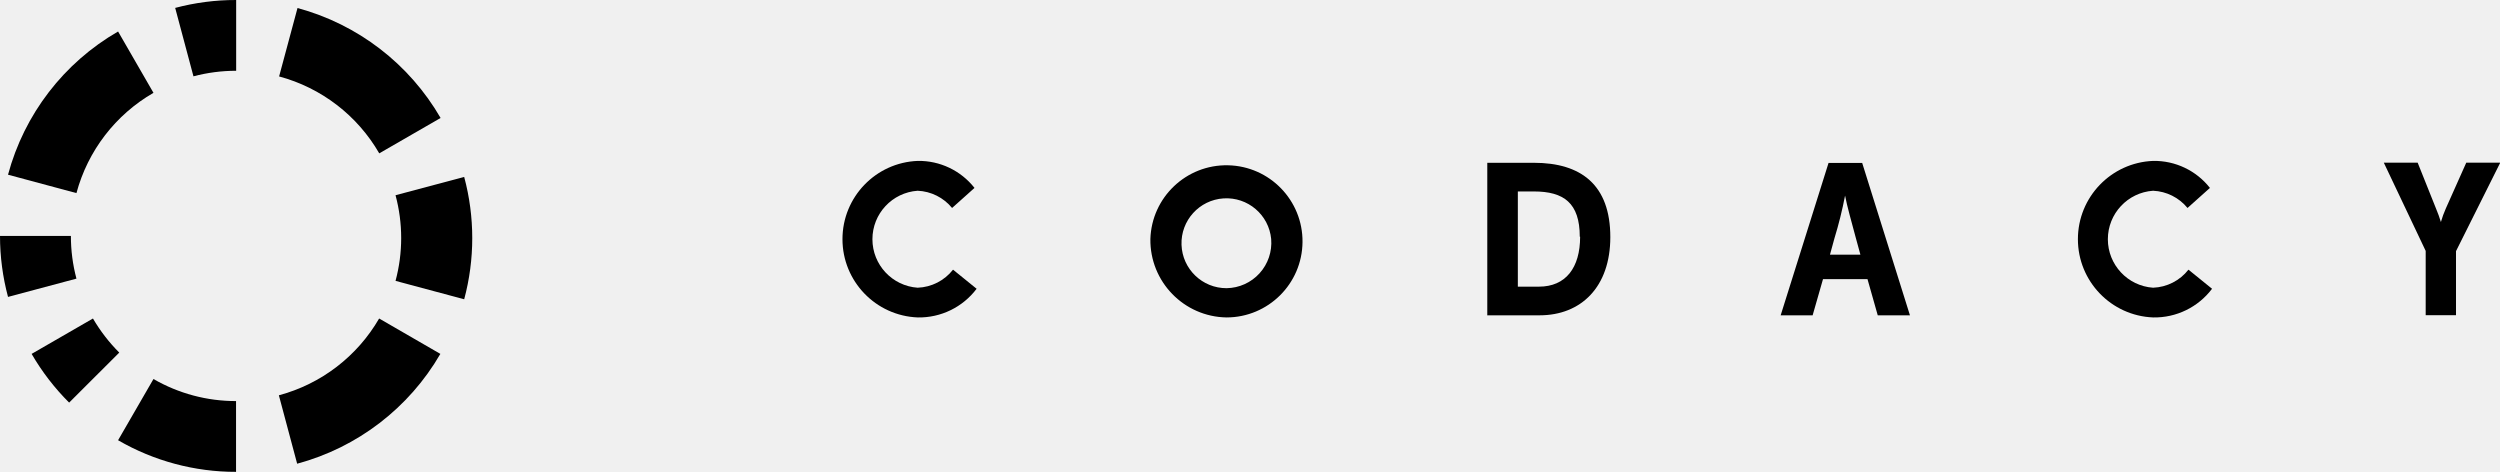
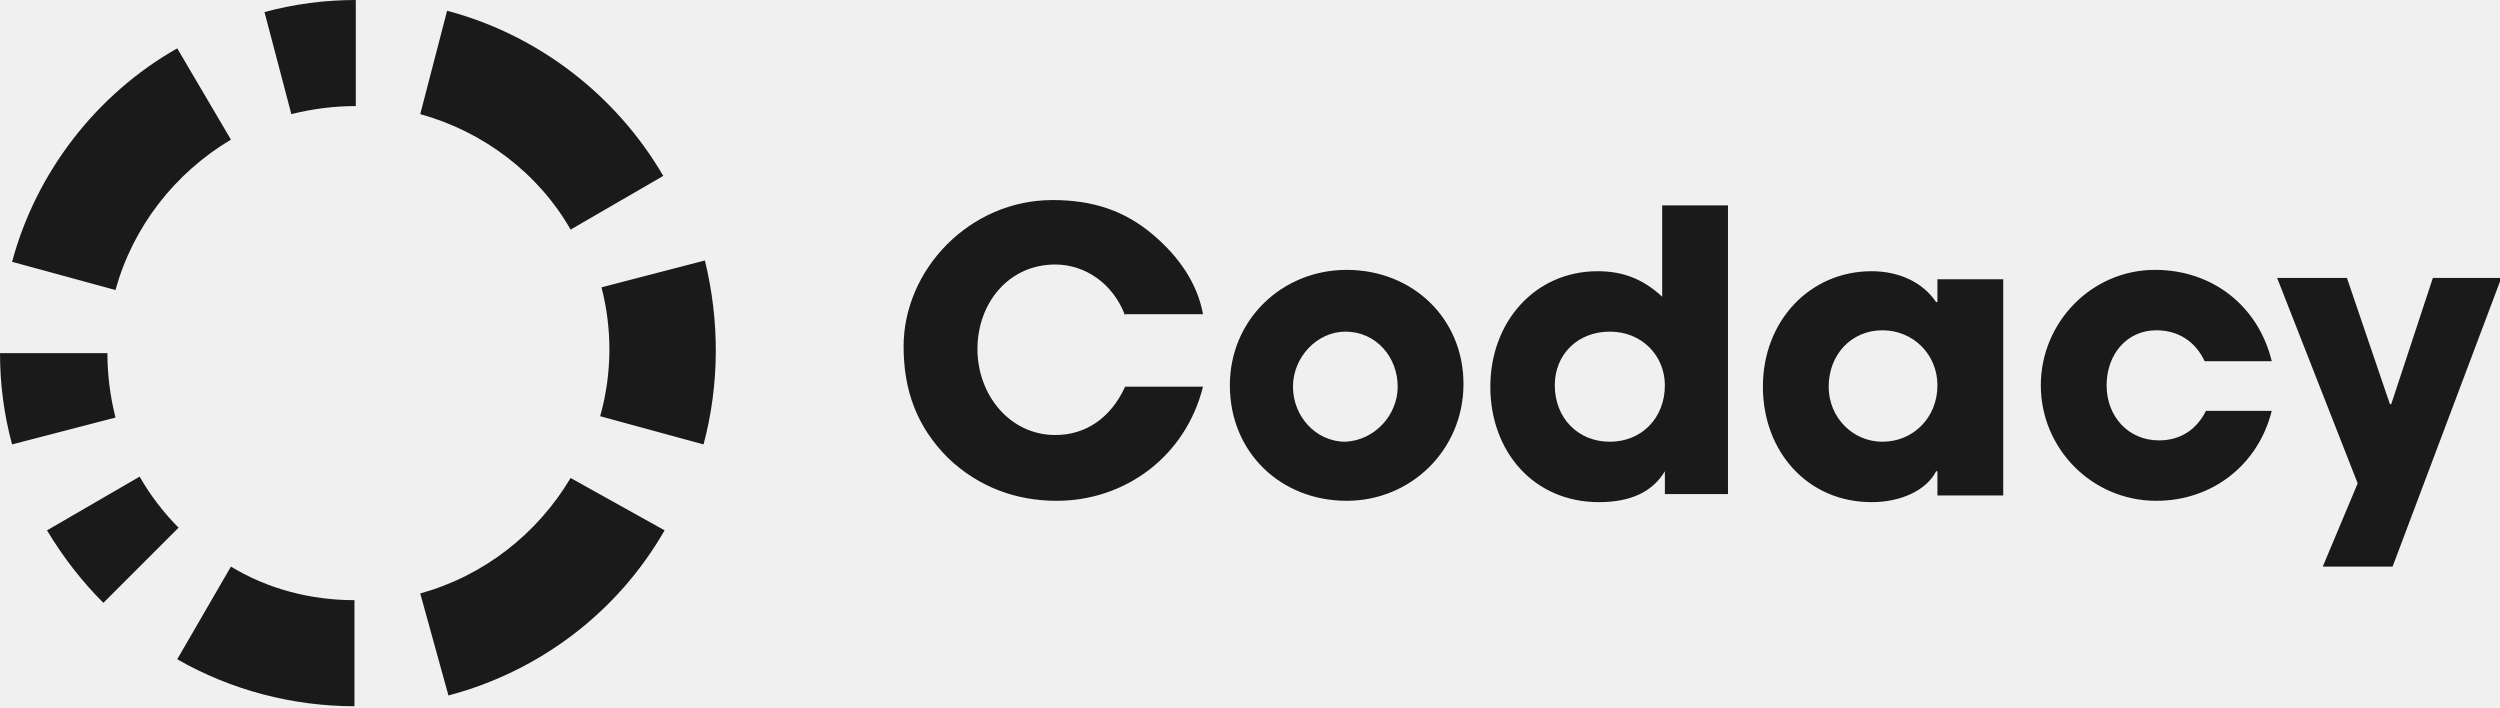
- <svg xmlns="http://www.w3.org/2000/svg" id="Layer_1" data-name="Layer 1" viewBox="0 0 211.93 40">
-   <path d="M9649.85,2887.91a6.64,6.64,0,0,1,0-13.27,6,6,0,0,1,4.81,2.29l-1.9,1.7a4,4,0,0,0-2.92-1.46,4.12,4.12,0,0,0,0,8.22,4,4,0,0,0,3-1.53l2,1.62A6.11,6.11,0,0,1,9649.85,2887.91Z" transform="translate(-9572.05 -2861)" />
-   <path d="M9669.57,2881.26a6.45,6.45,0,1,1,6.46,6.65A6.56,6.56,0,0,1,9669.57,2881.26Zm10.24,0a3.81,3.81,0,1,0-3.78,4.17A3.85,3.85,0,0,0,9679.81,2881.26Z" transform="translate(-9572.05 -2861)" />
-   <path d="M9698.13,2887.72V2874.8h3.95c4,0,6.48,1.87,6.48,6.3,0,4.23-2.48,6.63-6,6.63h-4.45Zm7.84-6.65c0-2.86-1.35-3.84-3.89-3.84h-1.36v8.07h1.79C9704.78,2885.3,9706,2883.7,9706,2881.07Z" transform="translate(-9572.05 -2861)" />
-   <path d="M9730.36,2884.66h-3.77l-0.88,3.07H9723l4.06-12.92h2.85l4.05,12.92h-2.73Zm-3.18-2.07h2.58l-0.38-1.39c-0.34-1.27-.77-2.79-0.92-3.62a34.51,34.51,0,0,1-.9,3.62Z" transform="translate(-9572.05 -2861)" />
-   <path d="M9754.58,2887.91a6.64,6.64,0,0,1,0-13.27,6,6,0,0,1,4.81,2.29l-1.9,1.7a4,4,0,0,0-2.92-1.46,4.12,4.12,0,0,0,0,8.22,4,4,0,0,0,3-1.53l2,1.62A6.11,6.11,0,0,1,9754.58,2887.91Z" transform="translate(-9572.05 -2861)" />
-   <path d="M9777.68,2887.72v-5.45l-3.55-7.48H9777l1.56,3.9a11.61,11.61,0,0,1,.41,1.13,8.62,8.62,0,0,1,.41-1.13l1.74-3.9H9784l-3.75,7.5v5.43h-2.55Z" transform="translate(-9572.05 -2861)" />
-   <path d="M9578.53,2877.37a14,14,0,0,1,6.53-8.5l-3-5.2a20,20,0,0,0-9.33,12.14Z" transform="translate(-9572.05 -2861)" />
-   <path d="M9588.45,2867.47a14.11,14.11,0,0,1,3.62-.47v-6a20.07,20.07,0,0,0-5.17.67Z" transform="translate(-9572.05 -2861)" />
-   <path d="M9595.71,2867.48a14,14,0,0,1,8.49,6.52l5.2-3a20.06,20.06,0,0,0-12.13-9.32Z" transform="translate(-9572.05 -2861)" />
-   <path d="M9572.05,2881a20,20,0,0,0,.68,5.17l5.8-1.55a14,14,0,0,1-.47-3.62h-6Z" transform="translate(-9572.05 -2861)" />
-   <path d="M9574.73,2891a20,20,0,0,0,3.18,4.13l4.25-4.24a14.22,14.22,0,0,1-2.23-2.89Z" transform="translate(-9572.05 -2861)" />
-   <path d="M9582.06,2898.32a19.89,19.89,0,0,0,10,2.68v-6a13.94,13.94,0,0,1-7-1.87Z" transform="translate(-9572.05 -2861)" />
-   <path d="M9604.19,2888a14,14,0,0,1-8.5,6.51l1.55,5.8a20.06,20.06,0,0,0,12.14-9.31Z" transform="translate(-9572.05 -2861)" />
-   <path d="M9611.4,2886.37a20,20,0,0,0,0-10.37l-5.82,1.55a14,14,0,0,1,0,7.26Z" transform="translate(-9572.05 -2861)" />
+ <svg xmlns="http://www.w3.org/2000/svg" xml:space="preserve" id="Calque_1" x="0" y="0" style="enable-background:new 0 0 186.2 52.7" version="1.1" viewBox="0 0 186.2 52.7">
+   <style>.st2{fill:#1a1a1a}</style>
+   <defs>
+     <filter id="Adobe_OpacityMaskFilter" width="186.2" height="52.7" x="0" y="0" filterUnits="userSpaceOnUse">
+       <feColorMatrix values="1 0 0 0 0 0 1 0 0 0 0 0 1 0 0 0 0 0 1 0" />
+     </filter>
+   </defs>
+   <mask id="mask0_779_897_00000176751413942590761580000000483179156652774065_" width="186.2" height="52.7" x="0" y="0" maskUnits="userSpaceOnUse">
+     <path d="M197.7-16.7h-209v86h209v-86z" style="fill:#fff;filter:url(#Adobe_OpacityMaskFilter)" />
+   </mask>
+   <g style="mask:url(#mask0_779_897_00000176751413942590761580000000483179156652774065_)">
+     <path d="M8.6 21.6c1.3-4.7 4.4-8.7 8.6-11.2l-4-6.8C7.2 7 2.7 12.8.9 19.5l7.7 2.1zM21.7 8.5c1.6-.4 3.2-.6 4.8-.6V0c-2.3 0-4.6.3-6.8.9l2 7.6zM31.3 8.5c4.7 1.3 8.8 4.4 11.2 8.6l6.9-4C45.9 7.1 40.1 2.6 33.3.8l-2 7.7zM0 26.3c0 2.3.3 4.6.9 6.8l7.7-2c-.4-1.6-.6-3.2-.6-4.8H0zM3.5 39.5c1.2 2 2.6 3.8 4.2 5.4l5.6-5.6c-1.1-1.1-2.1-2.4-2.9-3.8l-6.9 4zM13.2 49.1c4 2.3 8.6 3.5 13.2 3.5v-7.9c-3.2 0-6.4-.8-9.2-2.5l-4 6.9zM42.5 35.6c-2.5 4.2-6.5 7.3-11.2 8.6l2.1 7.6C40.2 50 46 45.6 49.5 39.5l-7-3.9zM52.4 33.1c1.2-4.5 1.2-9.2.1-13.7l-7.7 2c.8 3.1.8 6.4-.1 9.6l7.7 2.1zM83.8 23.5c-.9-2.4-3-3.8-5.2-3.8-3.5 0-5.8 2.9-5.8 6.3s2.4 6.4 5.8 6.4c2.2 0 4.1-1.2 5.2-3.6h5.8c-1.3 5.2-5.8 8.5-10.9 8.5-3 0-5.8-1-8.1-3.2-2.3-2.3-3.3-5-3.3-8.3 0-5.7 4.9-10.9 11.1-10.9 3 0 5.4.8 7.5 2.6 2 1.7 3.3 3.7 3.7 5.9h-5.8v.1zM100.3 37.3c-4.9 0-8.7-3.6-8.7-8.6 0-4.9 3.9-8.6 8.7-8.6 4.9 0 8.7 3.6 8.7 8.5s-3.9 8.7-8.7 8.7m3.8-8.5c0-2.2-1.6-4.1-3.9-4.1-2.1 0-3.9 1.9-3.9 4.1 0 2.2 1.7 4.1 3.9 4.1 2.2-.1 3.9-2 3.9-4.1zM124 36.8v-1.7c-.9 1.5-2.5 2.3-4.9 2.3-4.9 0-8.1-3.8-8.1-8.6s3.3-8.6 8-8.6c1.9 0 3.4.6 4.8 1.9v-6.8h4.9v21.5H124zm0-8.1c0-2.2-1.7-4-4.1-4-2.4 0-4.1 1.7-4.1 4 0 2.4 1.7 4.2 4.1 4.2s4.1-1.8 4.1-4.2M144.3 36.8v-1.7h-.1c-.7 1.4-2.6 2.3-4.8 2.3-4.8 0-8.1-3.8-8.1-8.6 0-4.9 3.5-8.6 8.1-8.6 2 0 3.8.8 4.8 2.3h.1v-1.7h4.9v16.1h-4.9zm0-8.1c0-2.3-1.8-4.1-4.1-4.1s-4 1.8-4 4.2c0 2.3 1.8 4.1 4 4.1 2.3 0 4.1-1.8 4.1-4.2M164.2 26.9c-.7-1.5-2-2.3-3.6-2.3-2.2 0-3.7 1.8-3.7 4.1s1.6 4.1 3.9 4.1c1.6 0 2.8-.8 3.5-2.2h4.9c-1 4-4.4 6.7-8.6 6.7-4.8 0-8.6-3.9-8.6-8.6s3.8-8.6 8.5-8.6c4.3 0 7.7 2.7 8.7 6.8h-5zM173 42.2l2.6-6.2-6-15.3h5.2l3.2 9.4h.1l3.1-9.4h5.1l-8.1 21.5H173z" class="st2" />
+   </g>
</svg>
